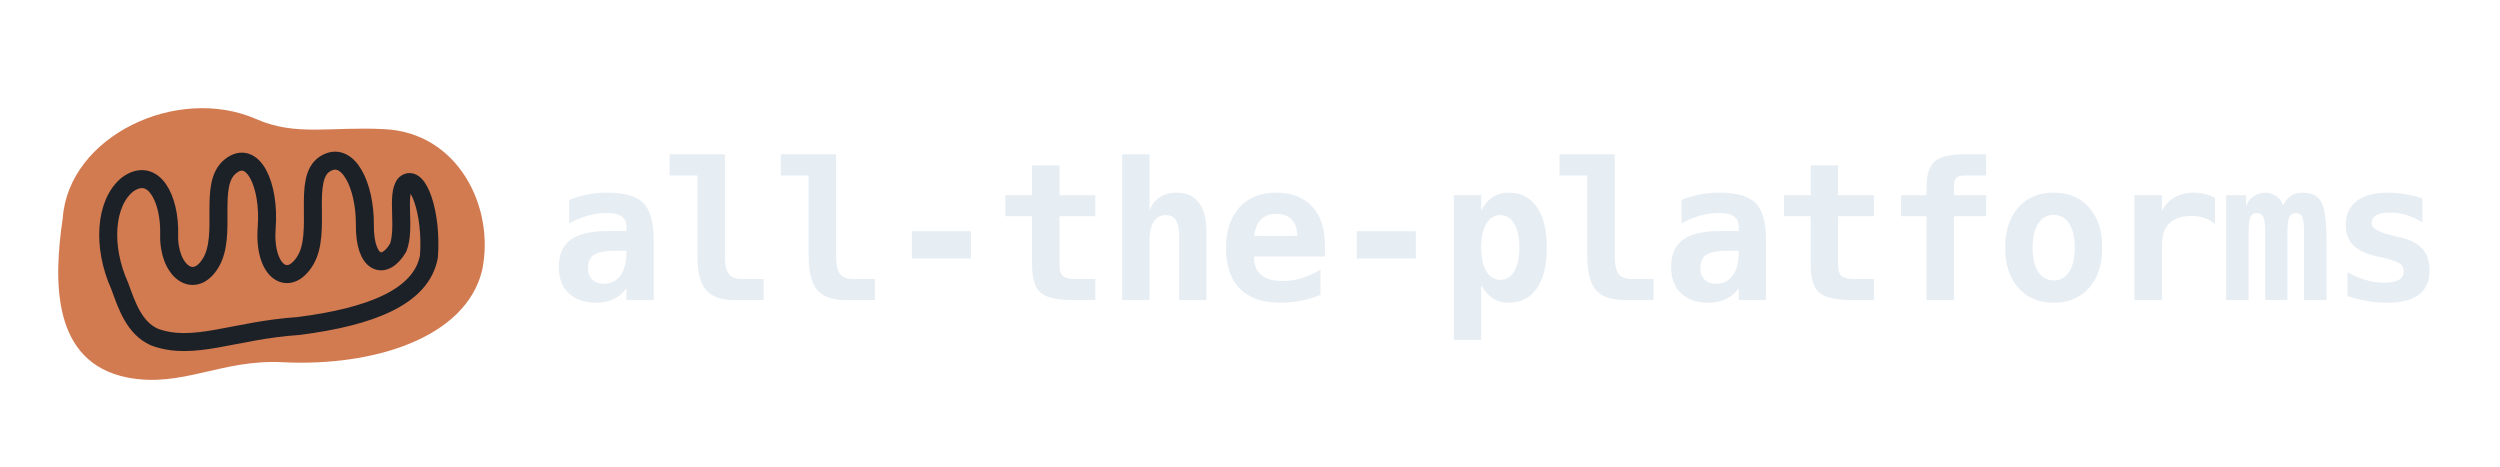
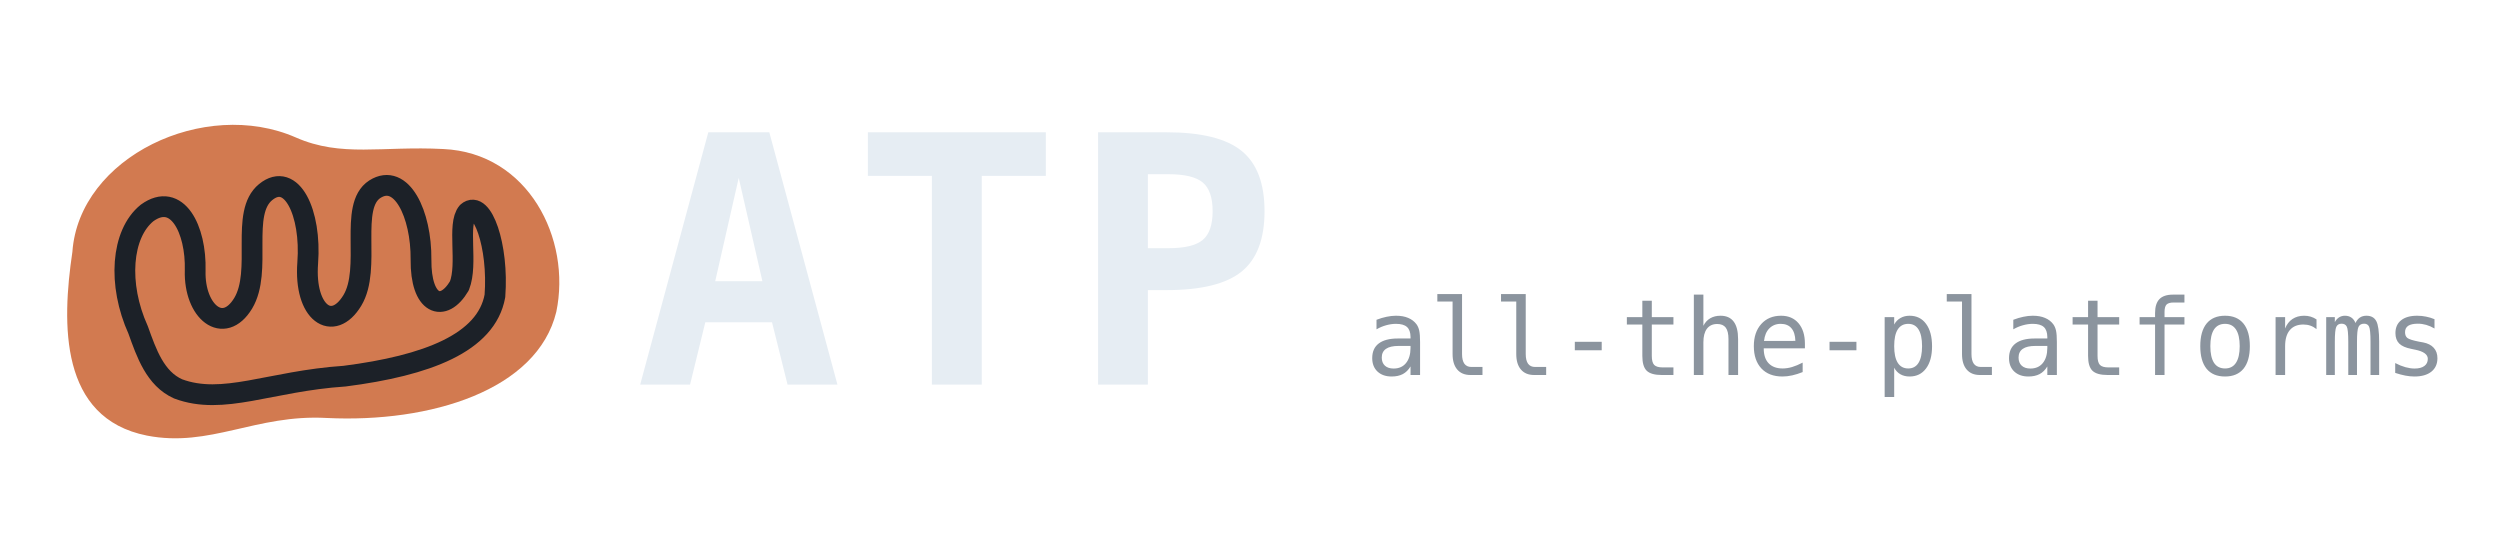
- <svg xmlns="http://www.w3.org/2000/svg" width="600" height="112" viewBox="0 0 600 112" role="img" aria-label="all-the-platforms">
+ <svg xmlns="http://www.w3.org/2000/svg" width="520" height="112" viewBox="0 0 520 112" role="img" aria-label="ATP (all-the-platforms)">
  <g transform="translate(2 14) scale(0.48) rotate(-10 120 88)">
    <path d="M 30,64 C 40,24 98,8 134,32 C 152,44 170,42 196,48 C 232,56 244,96 232,126 C 218,158 170,164 126,154 C 96,147 74,158 48,148 C 12,134 20,94 30,64 Z" fill="#D27A50" />
    <path d="M 52.2,102.3 C 46.8,81.2 52.2,60 64.8,53 C 79.2,46 84.6,63.6 81,81.2 C 77.4,98.8 88.2,111.1 99,98.8 C 109.8,86.4 104.4,60 117,53 C 129.6,46 135,65.3 129.6,86.4 C 124.2,107.6 135,118.1 145.8,105.8 C 156.6,93.5 151.2,65.3 163.8,60 C 176.4,54.8 181.8,74.1 178.2,93.5 C 174.6,112.8 183.6,118.1 192.6,107.6 C 198,98.8 196.2,81.2 201.6,76.8 C 208.8,72.4 212.4,93.5 207,114.6 C 199.8,134 172.8,139.2 136.8,137.5 C 104.4,134 82.8,141 64.8,130.4 C 55.8,124.3 54,112.8 52.2,102.3 Z" fill="none" stroke="#1C2128" stroke-width="9" stroke-linejoin="round" stroke-linecap="round" />
  </g>
-   <text x="132" y="72" fill="#E6EDF3" font-family="ui-monospace, SFMono-Regular, Menlo, Consolas, monospace" font-size="46" font-weight="700" letter-spacing="-1">all-the-platforms</text>
+   <text x="132" y="80" fill="#E6EDF3" font-family="ui-monospace, SFMono-Regular, Menlo, Consolas, monospace" font-size="72" font-weight="800" letter-spacing="2">ATP</text>
+   <text x="284" y="78" fill="#8B949E" font-family="ui-monospace, SFMono-Regular, Menlo, Consolas, monospace" font-size="22" font-weight="500">all-the-platforms</text>
</svg>
